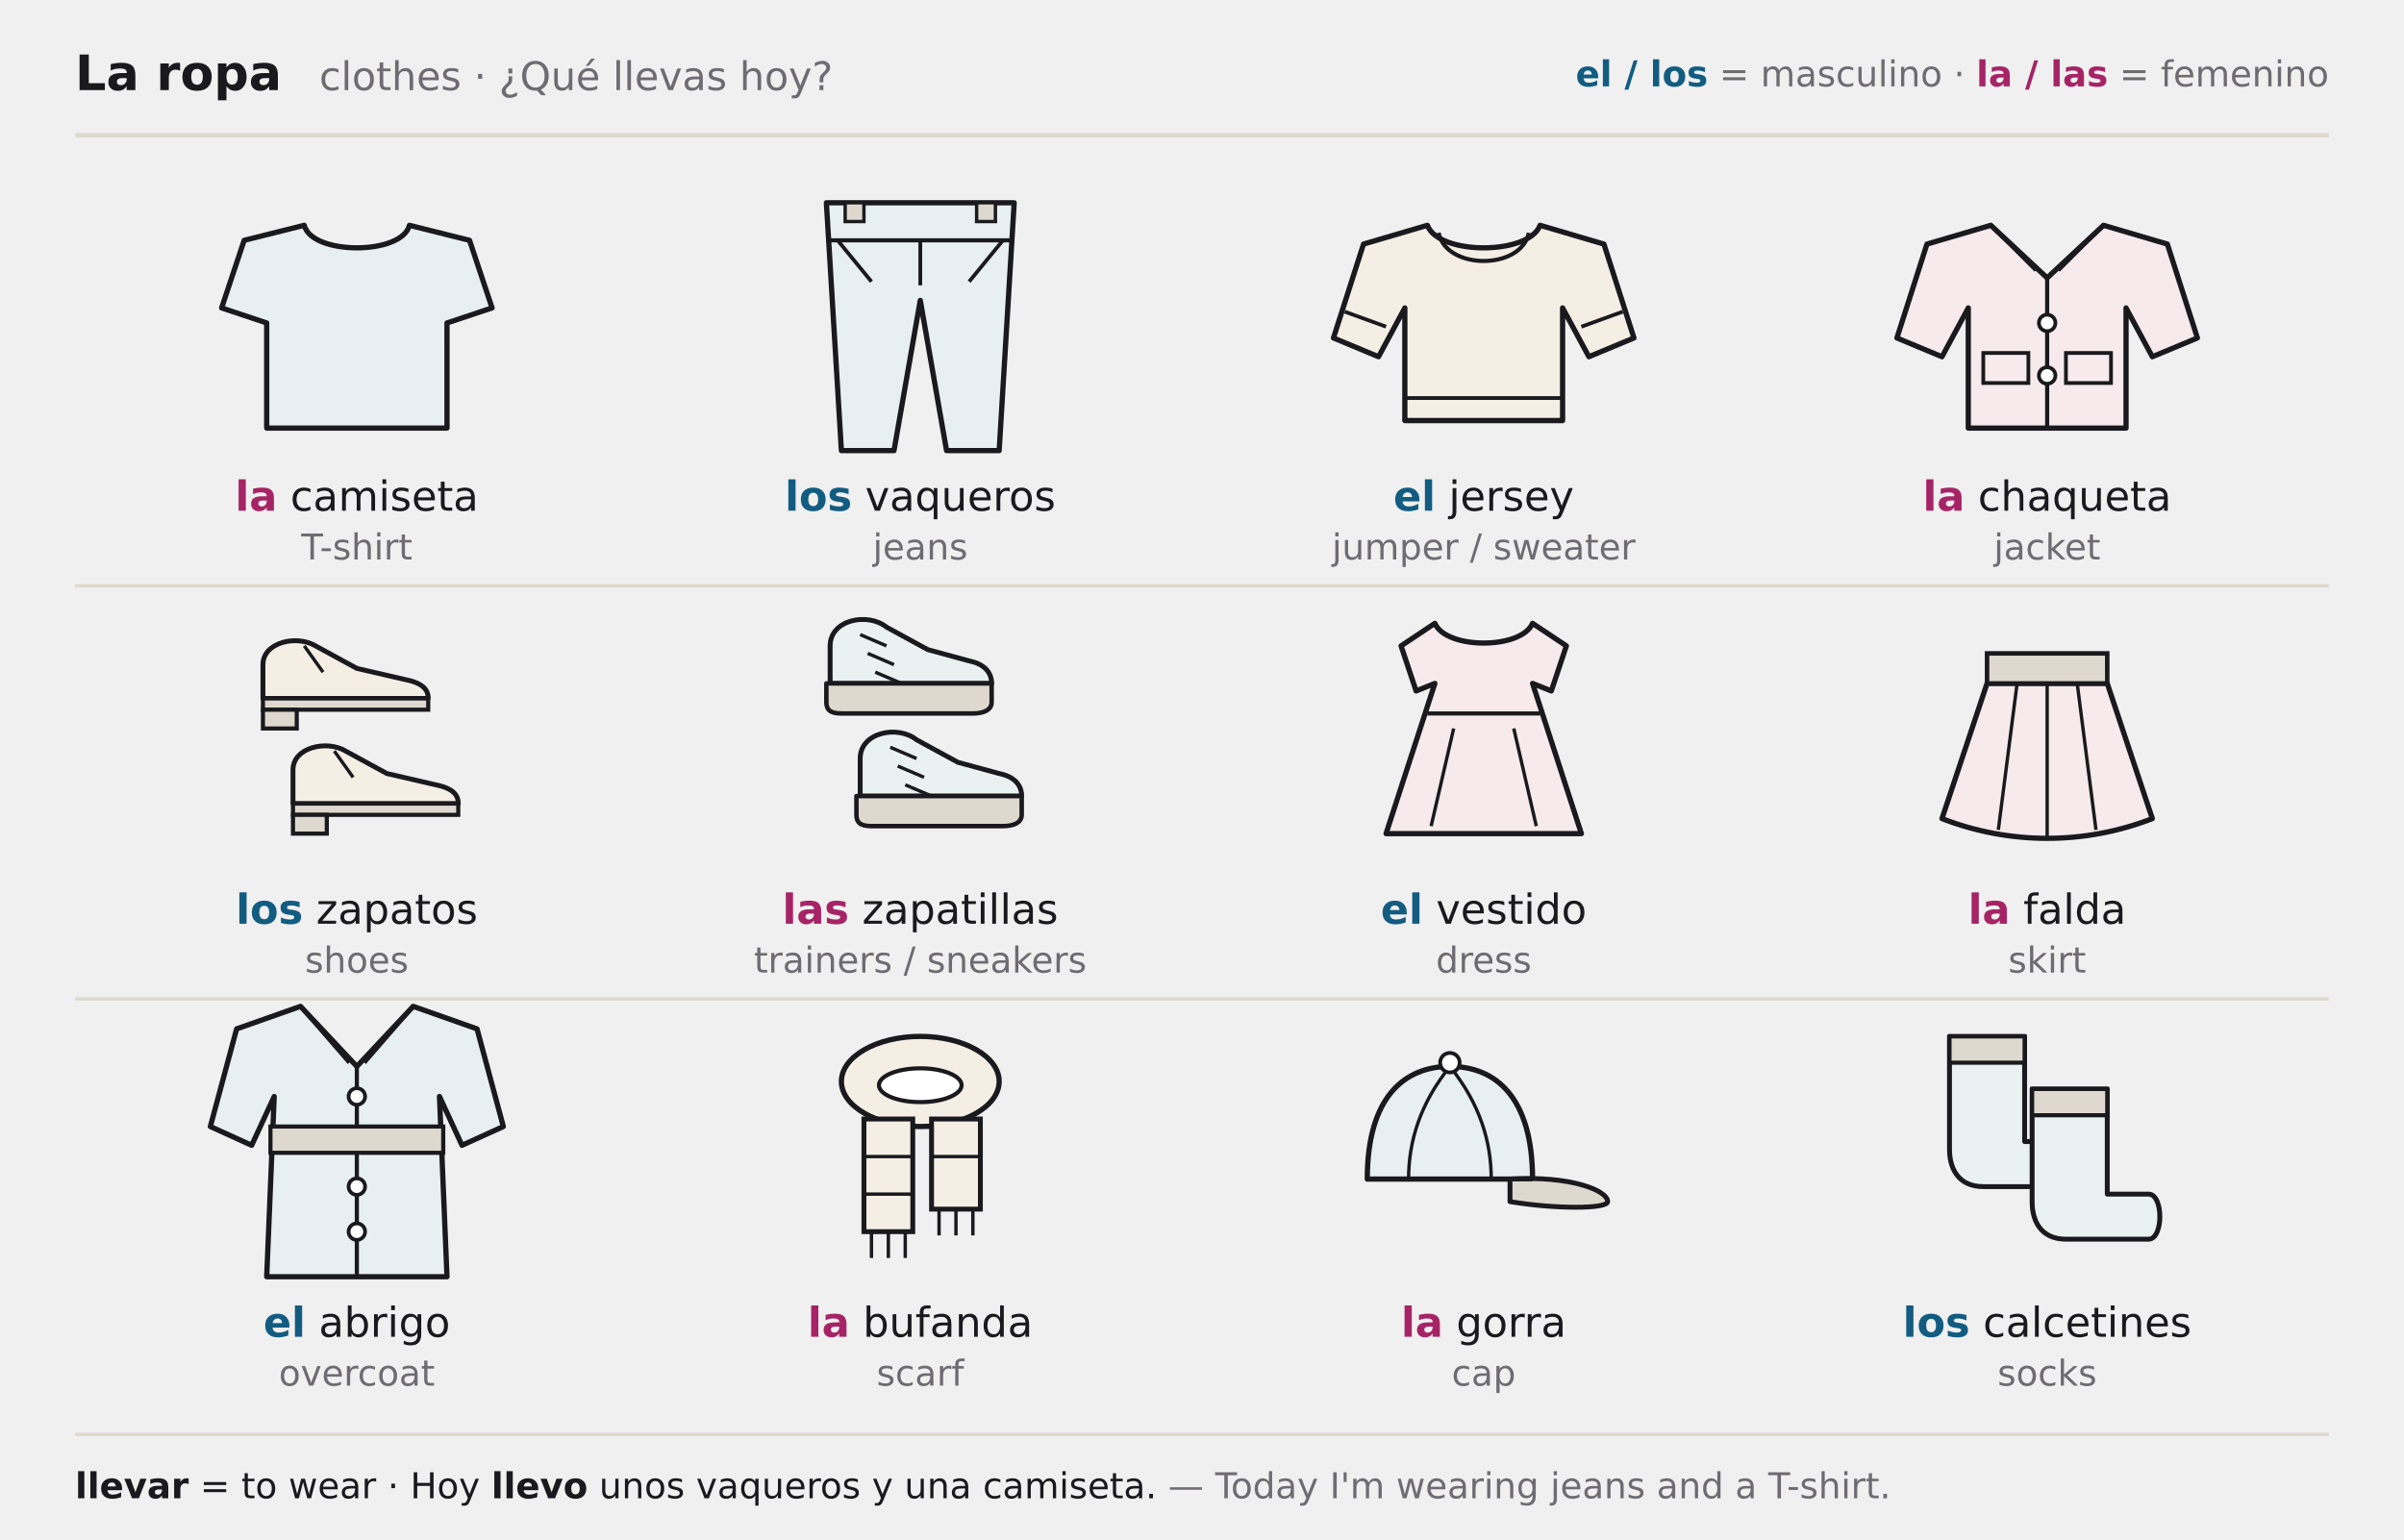
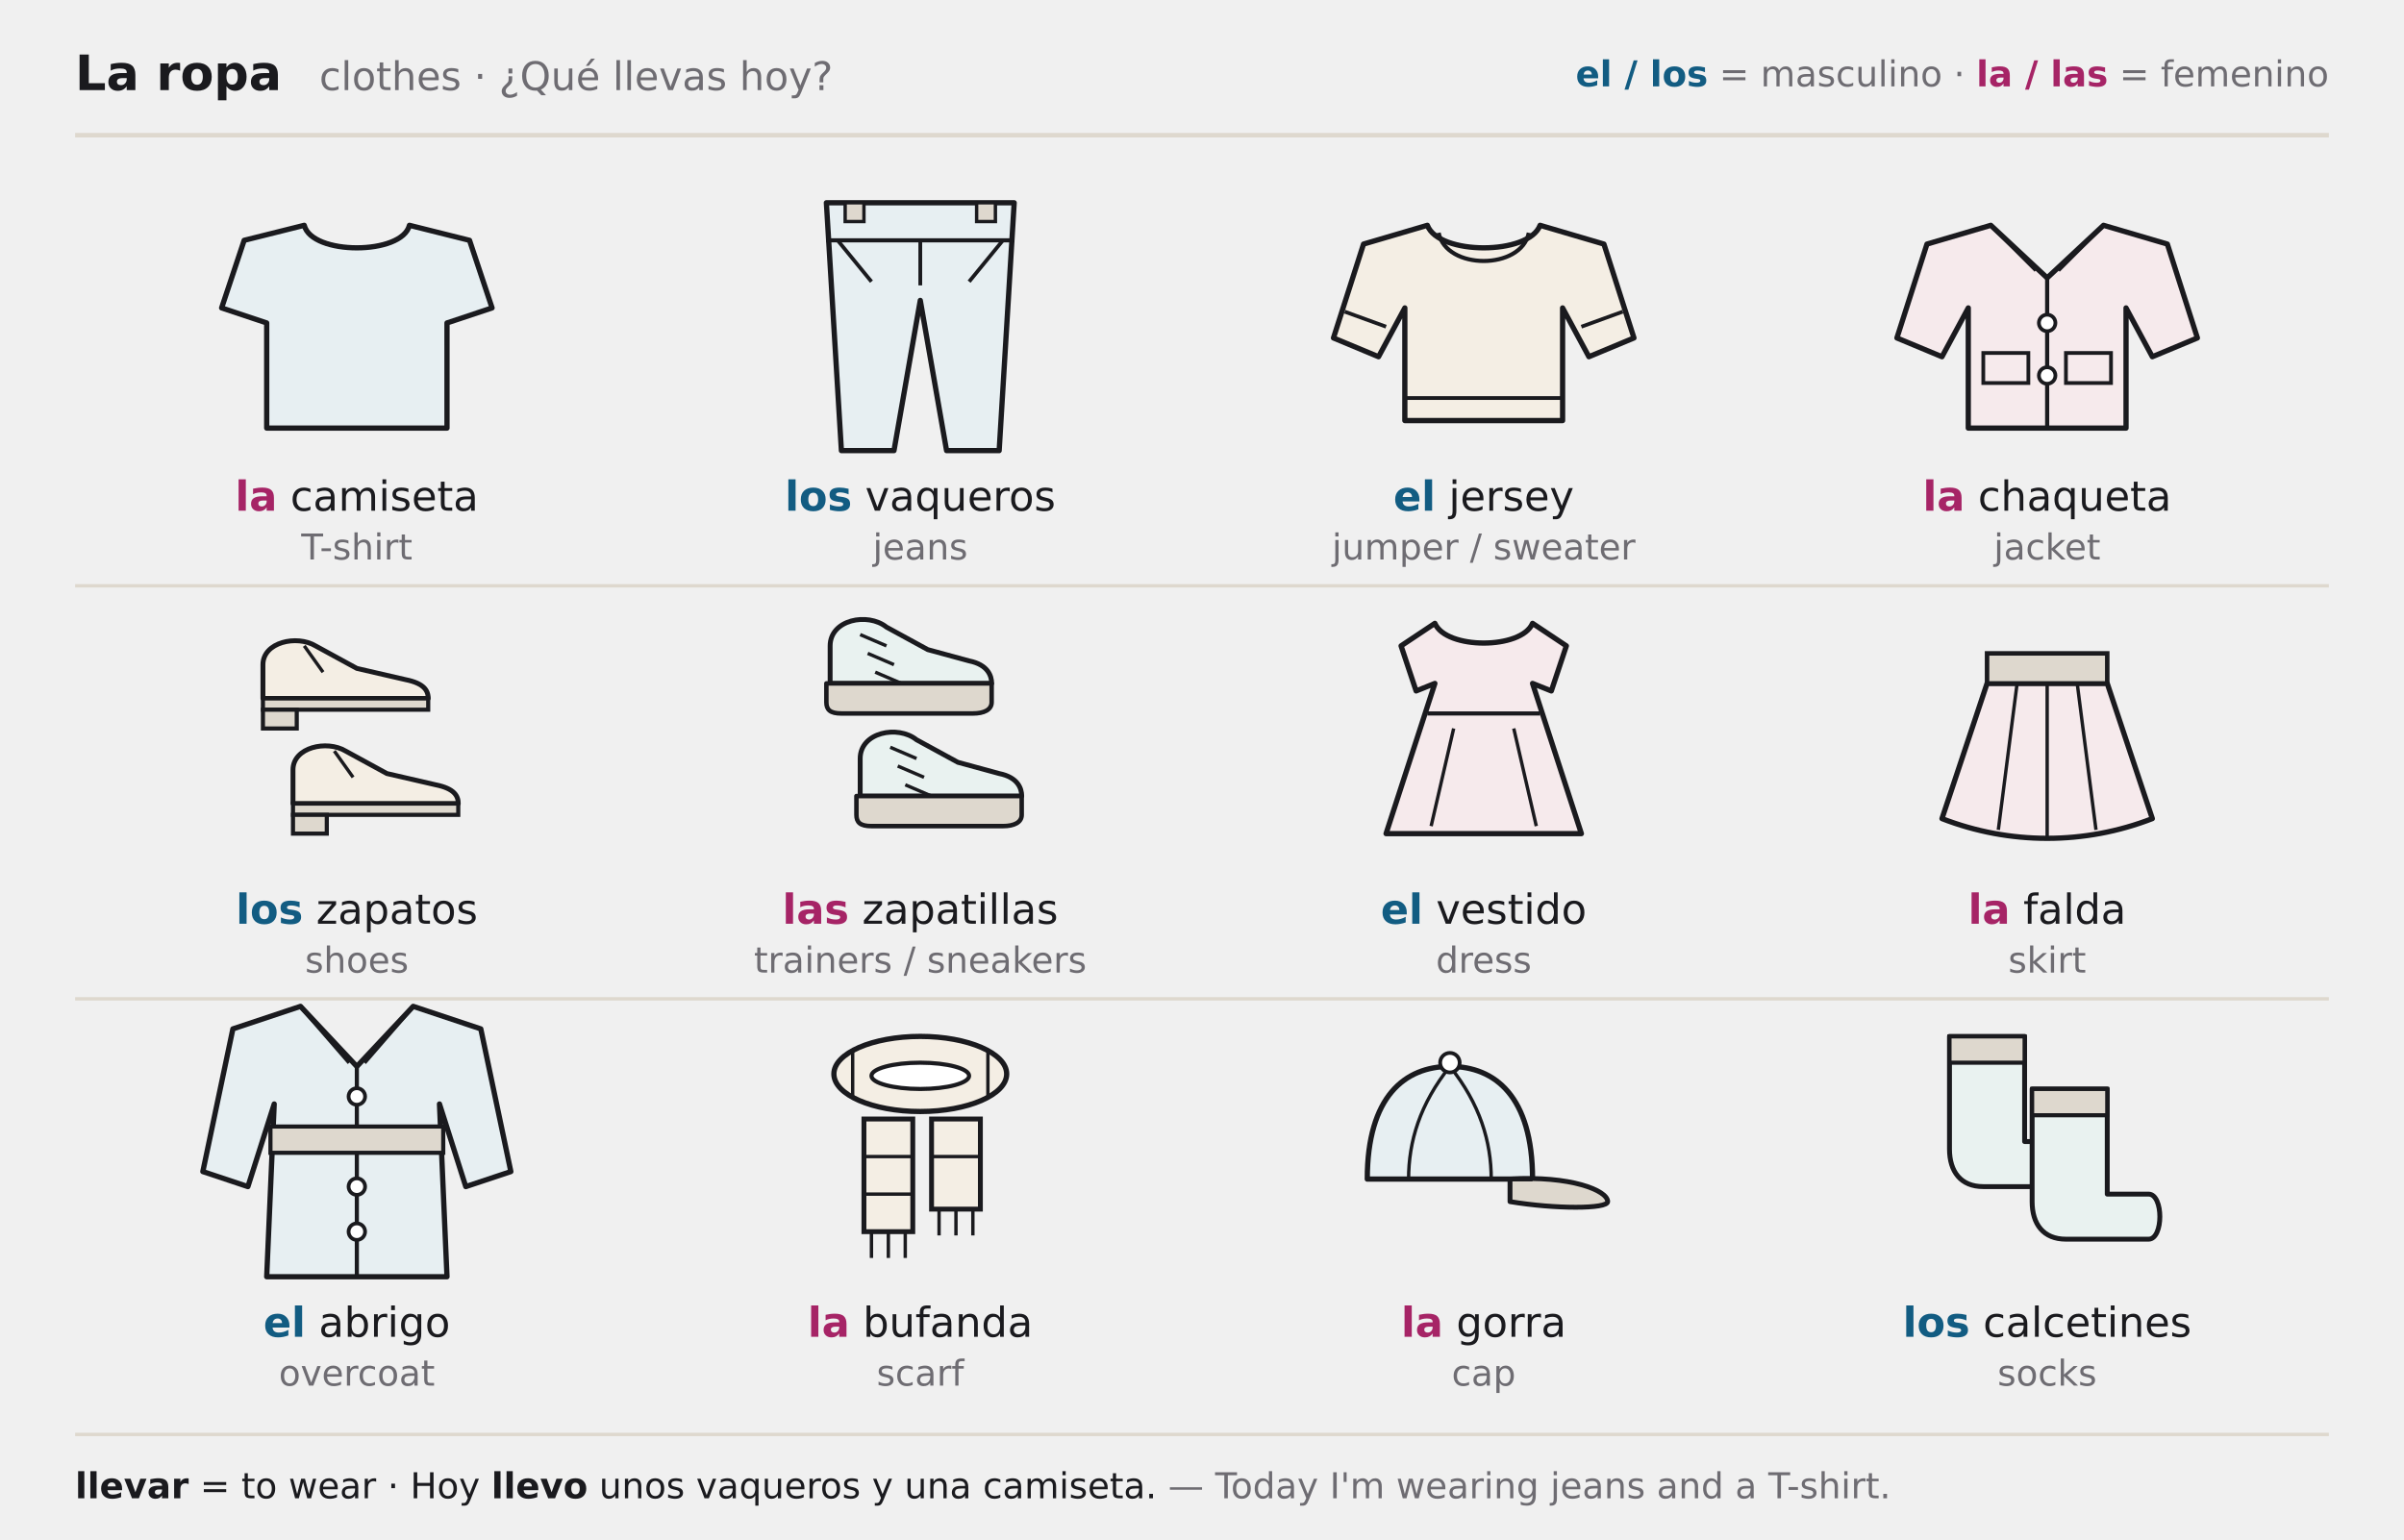
<svg xmlns="http://www.w3.org/2000/svg" viewBox="0 0 640 410" font-family="DejaVu Sans">
  <text x="20" y="24" font-size="13" font-weight="bold" fill="#1A1A1E">La ropa</text>
  <text x="85" y="24" font-size="10.5" fill="#6E6C72">clothes · ¿Qué llevas hoy?</text>
  <text x="620" y="23" text-anchor="end" font-size="9.5" fill="#6E6C72">
    <tspan fill="#125C82" font-weight="bold">el / los</tspan> = masculino · <tspan fill="#A62466" font-weight="bold">la / las</tspan> = femenino</text>
  <line x1="20" y1="36" x2="620" y2="36" stroke="#DED8CE" stroke-width="1.2" />
  <line x1="20" y1="156" x2="620" y2="156" stroke="#DED8CE" stroke-width="0.9" />
  <line x1="20" y1="266" x2="620" y2="266" stroke="#DED8CE" stroke-width="0.9" />
  <g transform="translate(95,86)">
    <path d="M -14 -26 L -30 -22 L -36 -4 L -24 0 L -24 28 L 24 28 L 24 0 L 36 -4 L 30 -22 L 14 -26 C 12 -18 -12 -18 -14 -26 Z" fill="#E7EFF2" stroke="#1A1A1E" stroke-width="1.4" stroke-linejoin="round" />
    <path d="M -14 -26 C -12 -18 12 -18 14 -26" fill="none" stroke="#1A1A1E" stroke-width="1" />
    <line x1="-24" y1="0" x2="-24" y2="6" stroke="#1A1A1E" stroke-width="1" />
    <line x1="24" y1="0" x2="24" y2="6" stroke="#1A1A1E" stroke-width="1" />
  </g>
  <text x="95" y="136" text-anchor="middle" font-size="11" fill="#1A1A1E">
    <tspan fill="#A62466" font-weight="bold">la</tspan> camiseta</text>
  <text x="95" y="149" text-anchor="middle" font-size="9.5" fill="#6E6C72">T-shirt</text>
  <g transform="translate(245,86)">
    <path d="M -25 -32 L 25 -32 L 21 34 L 7 34 L 0 -6 L -7 34 L -21 34 Z" fill="#E7EFF2" stroke="#1A1A1E" stroke-width="1.4" stroke-linejoin="round" />
    <line x1="-25" y1="-22" x2="25" y2="-22" stroke="#1A1A1E" stroke-width="1.1" />
    <line x1="0" y1="-22" x2="0" y2="-10" stroke="#1A1A1E" stroke-width="1" />
    <path d="M -22 -22 L -13 -11" fill="none" stroke="#1A1A1E" stroke-width="1" />
    <path d="M 22 -22 L 13 -11" fill="none" stroke="#1A1A1E" stroke-width="1" />
    <rect x="-20" y="-32" width="5" height="5" fill="#DED8CE" stroke="#1A1A1E" stroke-width="0.9" />
    <rect x="15" y="-32" width="5" height="5" fill="#DED8CE" stroke="#1A1A1E" stroke-width="0.9" />
  </g>
  <text x="245" y="136" text-anchor="middle" font-size="11" fill="#1A1A1E">
    <tspan fill="#125C82" font-weight="bold">los</tspan> vaqueros</text>
  <text x="245" y="149" text-anchor="middle" font-size="9.5" fill="#6E6C72">jeans</text>
  <g transform="translate(395,86)">
    <path d="M -15 -26 L -32 -21 L -40 4 L -28 9 L -21 -4 L -21 26 L 21 26 L 21 -4 L 28 9 L 40 4 L 32 -21 L 15 -26 C 12 -18 -12 -18 -15 -26 Z" fill="#F4EEE4" stroke="#1A1A1E" stroke-width="1.4" stroke-linejoin="round" />
    <path d="M -12 -24 C -10 -14 10 -14 12 -24" fill="none" stroke="#1A1A1E" stroke-width="1.1" />
    <line x1="-21" y1="20" x2="21" y2="20" stroke="#1A1A1E" stroke-width="1" />
    <line x1="-37" y1="-3" x2="-26" y2="1" stroke="#1A1A1E" stroke-width="1" />
    <line x1="37" y1="-3" x2="26" y2="1" stroke="#1A1A1E" stroke-width="1" />
  </g>
  <text x="395" y="136" text-anchor="middle" font-size="11" fill="#1A1A1E">
    <tspan fill="#125C82" font-weight="bold">el</tspan> jersey</text>
  <text x="395" y="149" text-anchor="middle" font-size="9.5" fill="#6E6C72">jumper / sweater</text>
  <g transform="translate(545,86)">
    <path d="M -15 -26 L -32 -21 L -40 4 L -28 9 L -21 -4 L -21 28 L 21 28 L 21 -4 L 28 9 L 40 4 L 32 -21 L 15 -26 L 0 -12 Z" fill="#F6EAEC" stroke="#1A1A1E" stroke-width="1.4" stroke-linejoin="round" />
    <line x1="0" y1="-12" x2="0" y2="28" stroke="#1A1A1E" stroke-width="1.1" />
    <path d="M -15 -26 L -3 -14" fill="none" stroke="#1A1A1E" stroke-width="1" />
    <path d="M 15 -26 L 3 -14" fill="none" stroke="#1A1A1E" stroke-width="1" />
    <circle cx="0" cy="0" r="2.2" fill="#FFFFFF" stroke="#1A1A1E" stroke-width="1" />
    <circle cx="0" cy="14" r="2.2" fill="#FFFFFF" stroke="#1A1A1E" stroke-width="1" />
    <rect x="-17" y="8" width="12" height="8" fill="none" stroke="#1A1A1E" stroke-width="1" />
    <rect x="5" y="8" width="12" height="8" fill="none" stroke="#1A1A1E" stroke-width="1" />
  </g>
  <text x="545" y="136" text-anchor="middle" font-size="11" fill="#1A1A1E">
    <tspan fill="#A62466" font-weight="bold">la</tspan> chaqueta</text>
  <text x="545" y="149" text-anchor="middle" font-size="9.5" fill="#6E6C72">jacket</text>
  <g transform="translate(95,196)">
    <g transform="translate(-3,-16)">
      <path d="M -22 6 L -22 -3 C -22 -9 -13 -11 -8 -8 L 3 -2 L 16 1 C 21 2 22 4 22 6 Z" fill="#F4EEE4" stroke="#1A1A1E" stroke-width="1.3" stroke-linejoin="round" />
      <path d="M -22 6 L 22 6 L 22 9 L -22 9 Z" fill="#DED8CE" stroke="#1A1A1E" stroke-width="1.1" />
      <path d="M -22 9 L -13 9 L -13 14 L -22 14 Z" fill="#DED8CE" stroke="#1A1A1E" stroke-width="1.1" />
      <line x1="-11" y1="-8" x2="-6" y2="-1" stroke="#1A1A1E" stroke-width="0.9" />
    </g>
    <g transform="translate(5,12)">
      <path d="M -22 6 L -22 -3 C -22 -9 -13 -11 -8 -8 L 3 -2 L 16 1 C 21 2 22 4 22 6 Z" fill="#F4EEE4" stroke="#1A1A1E" stroke-width="1.3" stroke-linejoin="round" />
      <path d="M -22 6 L 22 6 L 22 9 L -22 9 Z" fill="#DED8CE" stroke="#1A1A1E" stroke-width="1.1" />
      <path d="M -22 9 L -13 9 L -13 14 L -22 14 Z" fill="#DED8CE" stroke="#1A1A1E" stroke-width="1.1" />
      <line x1="-11" y1="-8" x2="-6" y2="-1" stroke="#1A1A1E" stroke-width="0.9" />
    </g>
  </g>
  <text x="95" y="246" text-anchor="middle" font-size="11" fill="#1A1A1E">
    <tspan fill="#125C82" font-weight="bold">los</tspan> zapatos</text>
  <text x="95" y="259" text-anchor="middle" font-size="9.5" fill="#6E6C72">shoes</text>
  <g transform="translate(245,196)">
    <g transform="translate(-3,-18)">
      <path d="M -21 4 L -21 -6 C -21 -13 -11 -15 -6 -11 L 5 -5 L 16 -2 C 21 -1 22 2 22 4 Z" fill="#E9F2F0" stroke="#1A1A1E" stroke-width="1.3" stroke-linejoin="round" />
      <path d="M -22 4 L 22 4 L 22 9 C 22 11 20 12 17 12 L -18 12 C -21 12 -22 11 -22 9 Z" fill="#DED8CE" stroke="#1A1A1E" stroke-width="1.2" stroke-linejoin="round" />
      <line x1="-13" y1="-9" x2="-6" y2="-6" stroke="#1A1A1E" stroke-width="0.9" />
      <line x1="-11" y1="-4" x2="-4" y2="-1" stroke="#1A1A1E" stroke-width="0.9" />
      <line x1="-9" y1="1" x2="-2" y2="4" stroke="#1A1A1E" stroke-width="0.9" />
    </g>
    <g transform="translate(5,12)">
      <path d="M -21 4 L -21 -6 C -21 -13 -11 -15 -6 -11 L 5 -5 L 16 -2 C 21 -1 22 2 22 4 Z" fill="#E9F2F0" stroke="#1A1A1E" stroke-width="1.3" stroke-linejoin="round" />
      <path d="M -22 4 L 22 4 L 22 9 C 22 11 20 12 17 12 L -18 12 C -21 12 -22 11 -22 9 Z" fill="#DED8CE" stroke="#1A1A1E" stroke-width="1.2" stroke-linejoin="round" />
      <line x1="-13" y1="-9" x2="-6" y2="-6" stroke="#1A1A1E" stroke-width="0.9" />
      <line x1="-11" y1="-4" x2="-4" y2="-1" stroke="#1A1A1E" stroke-width="0.9" />
      <line x1="-9" y1="1" x2="-2" y2="4" stroke="#1A1A1E" stroke-width="0.9" />
    </g>
  </g>
  <text x="245" y="246" text-anchor="middle" font-size="11" fill="#1A1A1E">
    <tspan fill="#A62466" font-weight="bold">las</tspan> zapatillas</text>
  <text x="245" y="259" text-anchor="middle" font-size="9.5" fill="#6E6C72">trainers / sneakers</text>
  <g transform="translate(395,196)">
    <path d="M -13 -30 L -22 -24 L -18 -12 L -13 -14 L -26 26 L 26 26 L 13 -14 L 18 -12 L 22 -24 L 13 -30 C 10 -23 -10 -23 -13 -30 Z" fill="#F6EAEC" stroke="#1A1A1E" stroke-width="1.4" stroke-linejoin="round" />
    <path d="M -13 -30 C -10 -23 10 -23 13 -30" fill="none" stroke="#1A1A1E" stroke-width="1" />
    <line x1="-15" y1="-6" x2="15" y2="-6" stroke="#1A1A1E" stroke-width="1.1" />
    <line x1="-8" y1="-2" x2="-14" y2="24" stroke="#1A1A1E" stroke-width="0.9" />
    <line x1="8" y1="-2" x2="14" y2="24" stroke="#1A1A1E" stroke-width="0.9" />
  </g>
  <text x="395" y="246" text-anchor="middle" font-size="11" fill="#1A1A1E">
    <tspan fill="#125C82" font-weight="bold">el</tspan> vestido</text>
  <text x="395" y="259" text-anchor="middle" font-size="9.5" fill="#6E6C72">dress</text>
  <g transform="translate(545,196)">
    <path d="M -16 -14 L 16 -14 L 28 22 C 10 29 -10 29 -28 22 Z" fill="#F6EAEC" stroke="#1A1A1E" stroke-width="1.4" stroke-linejoin="round" />
    <rect x="-16" y="-22" width="32" height="8" fill="#DED8CE" stroke="#1A1A1E" stroke-width="1.2" />
    <line x1="-8" y1="-14" x2="-13" y2="25" stroke="#1A1A1E" stroke-width="0.9" />
    <line x1="0" y1="-14" x2="0" y2="27" stroke="#1A1A1E" stroke-width="0.9" />
    <line x1="8" y1="-14" x2="13" y2="25" stroke="#1A1A1E" stroke-width="0.9" />
  </g>
  <text x="545" y="246" text-anchor="middle" font-size="11" fill="#1A1A1E">
    <tspan fill="#A62466" font-weight="bold">la</tspan> falda</text>
  <text x="545" y="259" text-anchor="middle" font-size="9.5" fill="#6E6C72">skirt</text>
  <g transform="translate(95,300)">
-     <path d="M -15 -32 L -32 -26 L -39 0 L -28 5 L -22 -8 L -24 40 L 24 40 L 22 -8 L 28 5 L 39 0 L 32 -26 L 15 -32 L 0 -16 Z" fill="#E7EFF2" stroke="#1A1A1E" stroke-width="1.4" stroke-linejoin="round" />
+     <path d="M -15 -32 L -33 -26 L -41 12 L -29 16 L -22 -6 L -24 40 L 24 40 L 22 -6 L 29 16 L 41 12 L 33 -26 L 15 -32 L 0 -16 Z" fill="#E7EFF2" stroke="#1A1A1E" stroke-width="1.4" stroke-linejoin="round" />
    <line x1="0" y1="-16" x2="0" y2="40" stroke="#1A1A1E" stroke-width="1.1" />
    <path d="M -15 -32 L -2 -17" fill="none" stroke="#1A1A1E" stroke-width="1.1" />
    <path d="M 15 -32 L 2 -17" fill="none" stroke="#1A1A1E" stroke-width="1.1" />
    <rect x="-23" y="0" width="46" height="7" fill="#DED8CE" stroke="#1A1A1E" stroke-width="1.1" />
    <circle cx="0" cy="-8" r="2.2" fill="#FFFFFF" stroke="#1A1A1E" stroke-width="1" />
    <circle cx="0" cy="16" r="2.2" fill="#FFFFFF" stroke="#1A1A1E" stroke-width="1" />
    <circle cx="0" cy="28" r="2.2" fill="#FFFFFF" stroke="#1A1A1E" stroke-width="1" />
  </g>
  <text x="95" y="356" text-anchor="middle" font-size="11" fill="#1A1A1E">
    <tspan fill="#125C82" font-weight="bold">el</tspan> abrigo</text>
  <text x="95" y="369" text-anchor="middle" font-size="9.5" fill="#6E6C72">overcoat</text>
  <g transform="translate(245,306)">
-     <ellipse cx="0" cy="-18" rx="21" ry="12" fill="#F4EEE4" stroke="#1A1A1E" stroke-width="1.4" />
-     <ellipse cx="0" cy="-17" rx="11" ry="4.5" fill="#FFFFFF" stroke="#1A1A1E" stroke-width="1.1" />
+     <ellipse cx="0" cy="-20" rx="23" ry="10" fill="#F4EEE4" stroke="#1A1A1E" stroke-width="1.4" />
+     <ellipse cx="0" cy="-19.5" rx="13" ry="3.5" fill="#FFFFFF" stroke="#1A1A1E" stroke-width="1.1" />
+     <line x1="-18" y1="-26" x2="-18" y2="-14" stroke="#1A1A1E" stroke-width="0.9" />
+     <line x1="18" y1="-26" x2="18" y2="-14" stroke="#1A1A1E" stroke-width="0.9" />
    <rect x="-15" y="-8" width="13" height="30" fill="#F4EEE4" stroke="#1A1A1E" stroke-width="1.3" />
    <rect x="3" y="-8" width="13" height="24" fill="#F4EEE4" stroke="#1A1A1E" stroke-width="1.3" />
    <line x1="-15" y1="2" x2="-2" y2="2" stroke="#1A1A1E" stroke-width="0.9" />
    <line x1="-15" y1="12" x2="-2" y2="12" stroke="#1A1A1E" stroke-width="0.9" />
    <line x1="3" y1="2" x2="16" y2="2" stroke="#1A1A1E" stroke-width="0.9" />
    <line x1="-13" y1="22" x2="-13" y2="29" stroke="#1A1A1E" stroke-width="0.9" />
    <line x1="-8.5" y1="22" x2="-8.5" y2="29" stroke="#1A1A1E" stroke-width="0.9" />
    <line x1="-4" y1="22" x2="-4" y2="29" stroke="#1A1A1E" stroke-width="0.9" />
    <line x1="5" y1="16" x2="5" y2="23" stroke="#1A1A1E" stroke-width="0.9" />
    <line x1="9.5" y1="16" x2="9.5" y2="23" stroke="#1A1A1E" stroke-width="0.9" />
    <line x1="14" y1="16" x2="14" y2="23" stroke="#1A1A1E" stroke-width="0.9" />
  </g>
  <text x="245" y="356" text-anchor="middle" font-size="11" fill="#1A1A1E">
    <tspan fill="#A62466" font-weight="bold">la</tspan> bufanda</text>
  <text x="245" y="369" text-anchor="middle" font-size="9.5" fill="#6E6C72">scarf</text>
  <g transform="translate(386,306)">
    <path d="M -22 8 C -22 -14 -12 -22 0 -22 C 12 -22 22 -14 22 8 Z" fill="#E7EFF2" stroke="#1A1A1E" stroke-width="1.4" stroke-linejoin="round" />
    <path d="M 16 8 C 32 7 42 11 42 14 C 42 16 28 16 16 14 Z" fill="#DED8CE" stroke="#1A1A1E" stroke-width="1.3" stroke-linejoin="round" />
    <line x1="-22" y1="8" x2="22" y2="8" stroke="#1A1A1E" stroke-width="1.2" />
    <path d="M 0 -22 C -8 -12 -11 -2 -11 8" fill="none" stroke="#1A1A1E" stroke-width="0.9" />
    <path d="M 0 -22 C 8 -12 11 -2 11 8" fill="none" stroke="#1A1A1E" stroke-width="0.9" />
    <circle cx="0" cy="-23" r="2.6" fill="#FFFFFF" stroke="#1A1A1E" stroke-width="1" />
  </g>
  <text x="395" y="356" text-anchor="middle" font-size="11" fill="#1A1A1E">
    <tspan fill="#A62466" font-weight="bold">la</tspan> gorra</text>
  <text x="395" y="369" text-anchor="middle" font-size="9.5" fill="#6E6C72">cap</text>
  <g transform="translate(545,306)">
    <g transform="translate(-16,-6)">
      <path d="M -10 -24 L 10 -24 L 10 4 L 21 4 C 25 4 25 16 21 16 L -1 16 C -7 16 -10 12 -10 6 Z" fill="#E9F2F0" stroke="#1A1A1E" stroke-width="1.3" stroke-linejoin="round" />
      <rect x="-10" y="-24" width="20" height="7" fill="#DED8CE" stroke="#1A1A1E" stroke-width="1.1" />
    </g>
    <g transform="translate(6,8)">
      <path d="M -10 -24 L 10 -24 L 10 4 L 21 4 C 25 4 25 16 21 16 L -1 16 C -7 16 -10 12 -10 6 Z" fill="#E9F2F0" stroke="#1A1A1E" stroke-width="1.3" stroke-linejoin="round" />
      <rect x="-10" y="-24" width="20" height="7" fill="#DED8CE" stroke="#1A1A1E" stroke-width="1.1" />
    </g>
  </g>
  <text x="545" y="356" text-anchor="middle" font-size="11" fill="#1A1A1E">
    <tspan fill="#125C82" font-weight="bold">los</tspan> calcetines</text>
  <text x="545" y="369" text-anchor="middle" font-size="9.5" fill="#6E6C72">socks</text>
  <line x1="20" y1="382" x2="620" y2="382" stroke="#DED8CE" stroke-width="0.9" />
  <text x="20" y="399" font-size="9.5" fill="#1A1A1E">
    <tspan font-weight="bold">llevar</tspan> = to wear · Hoy <tspan font-weight="bold">llevo</tspan> unos vaqueros y una camiseta. <tspan fill="#6E6C72">— Today I'm wearing jeans and a T-shirt.</tspan>
  </text>
</svg>
